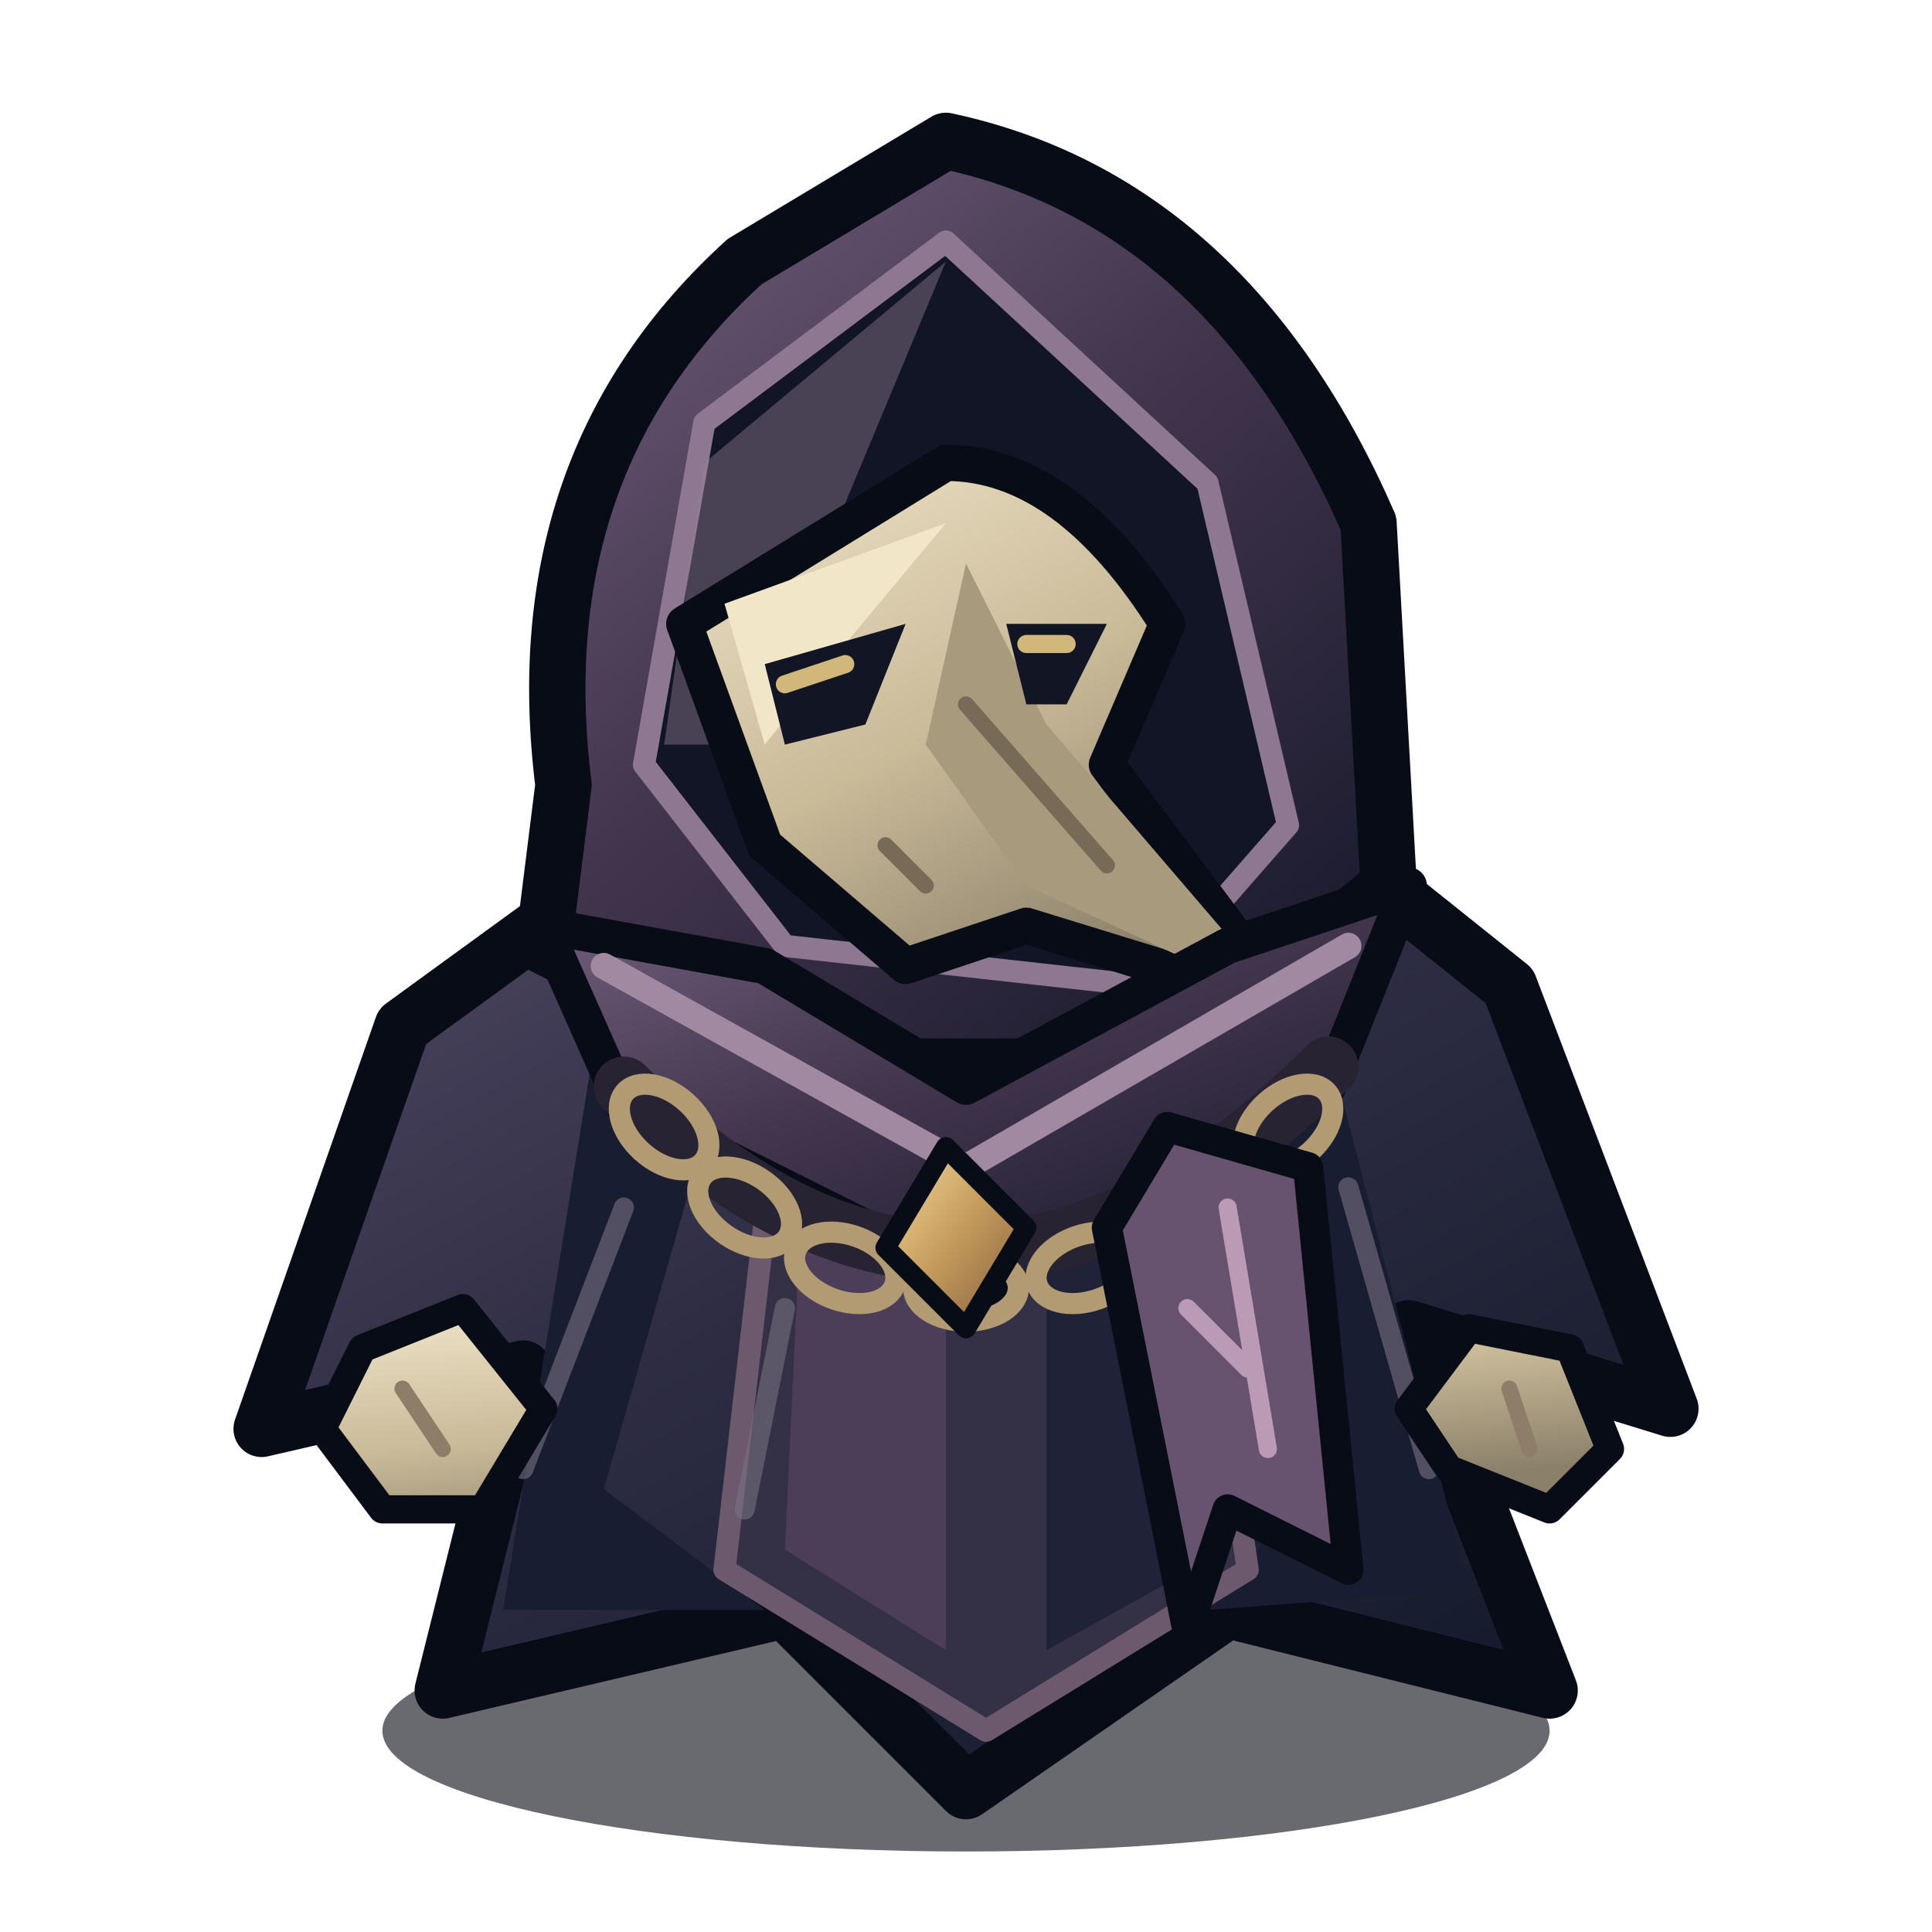
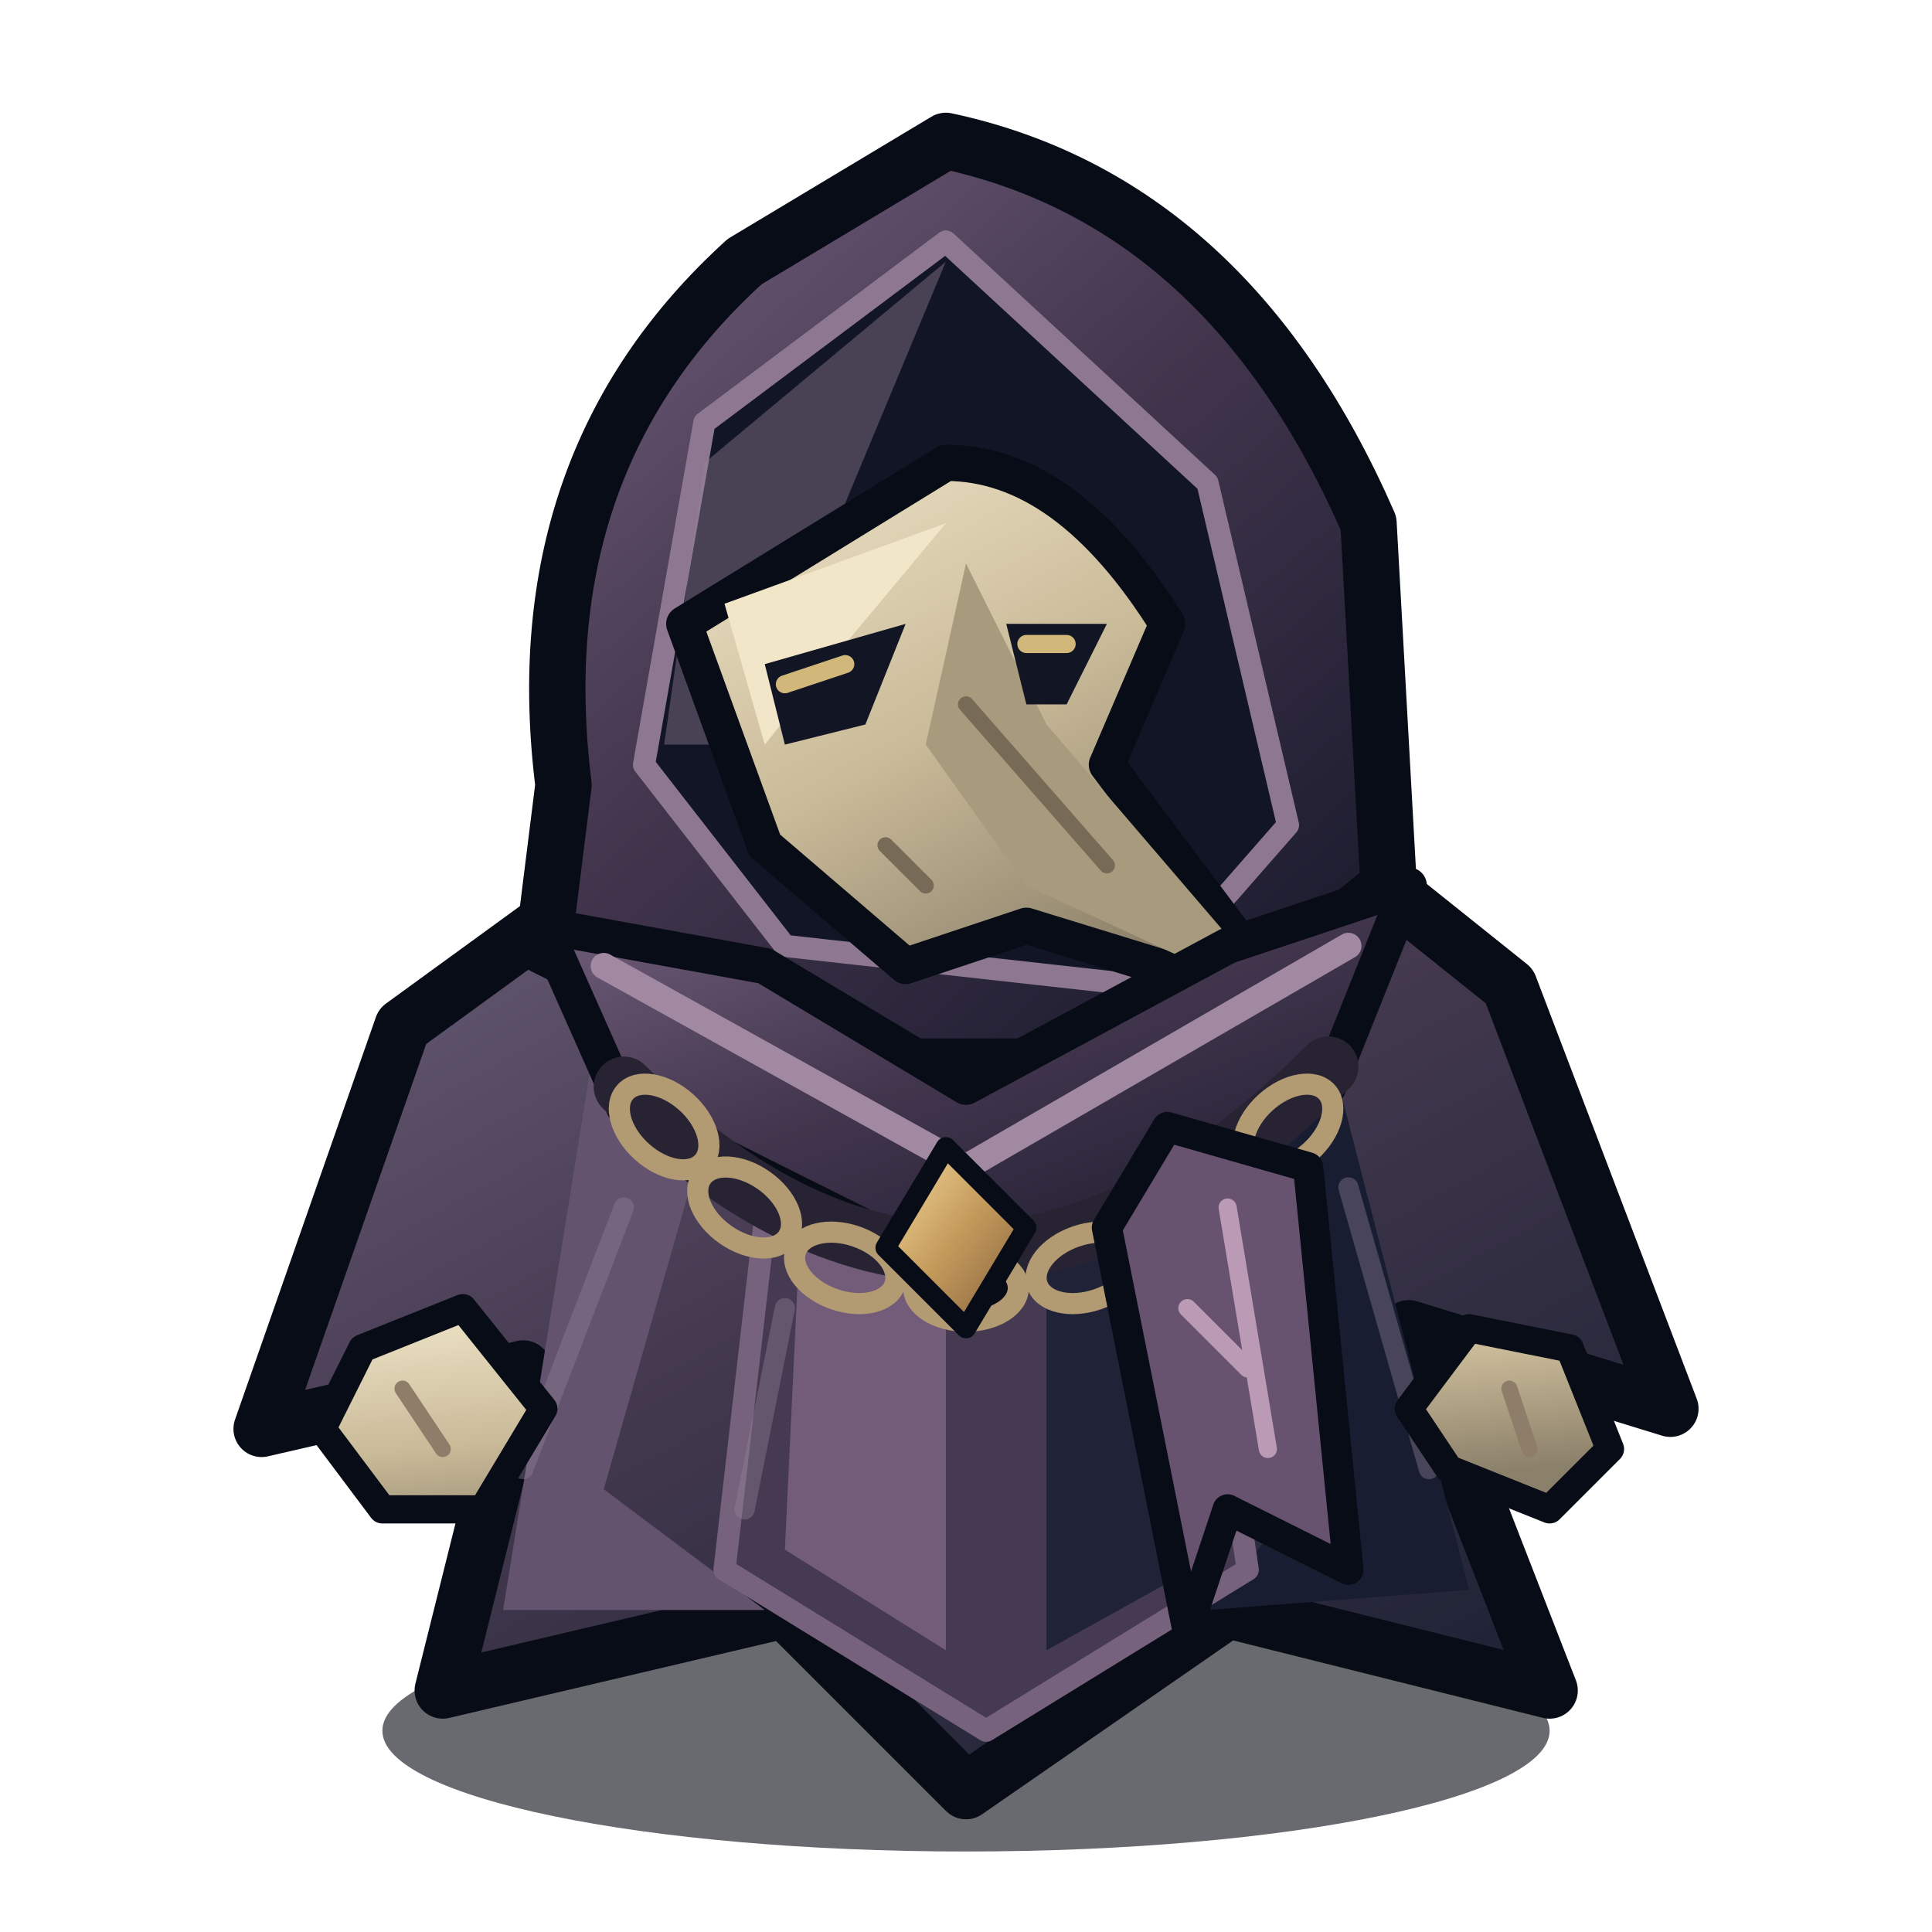
<svg xmlns="http://www.w3.org/2000/svg" width="96" height="96" viewBox="0 0 96 96">
  <defs>
    <linearGradient id="robe" x1="0" y1="0" x2="1" y2="1">
      <stop stop-color="#49506e" />
      <stop offset=".42" stop-color="#293047" />
      <stop offset="1" stop-color="#121a2b" />
    </linearGradient>
    <linearGradient id="violet" x1="0" y1="0" x2=".8" y2="1">
      <stop stop-color="#b78bd8" />
      <stop offset=".5" stop-color="#79538d" />
      <stop offset="1" stop-color="#463651" />
    </linearGradient>
    <linearGradient id="bone" x1="0" y1="0" x2=".6" y2="1">
      <stop stop-color="#f1e6cb" />
      <stop offset=".55" stop-color="#c9ba98" />
      <stop offset="1" stop-color="#8b806a" />
    </linearGradient>
    <linearGradient id="steel" x1="0" y1="0" x2="1" y2="1">
      <stop stop-color="#9ca5b7" />
      <stop offset=".4" stop-color="#576378" />
      <stop offset="1" stop-color="#263044" />
    </linearGradient>
    <linearGradient id="blood" x1="0" y1="0" x2=".5" y2="1">
      <stop stop-color="#be746e" />
      <stop offset=".55" stop-color="#783d48" />
      <stop offset="1" stop-color="#3d293b" />
    </linearGradient>
    <linearGradient id="ghost" x1="0" y1="0" x2=".5" y2="1">
      <stop stop-color="#b4e4d8" />
      <stop offset=".45" stop-color="#6eacae" />
      <stop offset="1" stop-color="#345866" stop-opacity=".35" />
    </linearGradient>
    <linearGradient id="gold" x1="0" y1="0" x2="1" y2="1">
      <stop stop-color="#f6dea0" />
      <stop offset=".5" stop-color="#c49a5b" />
      <stop offset="1" stop-color="#7f5b3b" />
    </linearGradient>
    <linearGradient id="flame" x1="0" y1="0" x2=".4" y2="1">
      <stop stop-color="#f6d9a0" />
      <stop offset=".4" stop-color="#e89a65" />
      <stop offset="1" stop-color="#9d4d57" />
    </linearGradient>
    <radialGradient id="aura">
      <stop stop-color="#7b628c" stop-opacity=".23" />
      <stop offset="1" stop-color="#382b50" stop-opacity="0" />
    </radialGradient>
  </defs>
  <defs>
    <linearGradient id="sp-player-hood" x1="0" y1="0" x2=".8" y2="1">
      <stop stop-color="#75617f" />
      <stop offset=".48" stop-color="#44374f" />
      <stop offset="1" stop-color="#1b1b2e" />
    </linearGradient>
    <linearGradient id="sp-player-cloth" x1="0" y1="0" x2=".8" y2="1">
-       <stop stop-color="#534a65" />
-       <stop offset=".48" stop-color="#2d2c43" />
-       <stop offset="1" stop-color="#131a2a" />
+       <stop stop-color="#6d617c" />
+       <stop offset=".48" stop-color="#44394f" />
+       <stop offset="1" stop-color="#1c2133" />
    </linearGradient>
  </defs>
  <ellipse cx="48" cy="86" rx="29" ry="6" fill="#030711" opacity=".60" />
  <path d="M31 43 L20 51 13 71 26 68 22 84 39 80 48 89 61 80 77 84 70 66 83 70 75 49 65 41Z" fill="url(#sp-player-cloth)" stroke="#080c16" stroke-width="2.8" stroke-linejoin="round" stroke-linecap="round" />
-   <path d="M30 49 L36 53 30 74 38 80 25 80Z M65 48 L59 54 65 74 60 80 73 79Z" fill="#181d31" stroke="#080c16" stroke-width="0" stroke-linejoin="round" stroke-linecap="round" />
-   <path d="M39 52 L48 58 58 51 62 78 49 86 36 78Z" fill="#343046" stroke="#6d596e" stroke-width="1.1" stroke-linejoin="round" stroke-linecap="round" />
-   <path d="M47 60 L47 82 39 77 40 56Z" fill="#4c3d59" stroke="#080c16" stroke-width="0" stroke-linejoin="round" stroke-linecap="round" />
+   <path d="M30 49 L36 53 30 74 38 80 25 80Z" fill="#64536e" stroke="#080c16" stroke-width="0" stroke-linejoin="round" stroke-linecap="round" />
+   <path d="M65 48 L59 54 65 74 60 80 73 79Z" fill="#181d31" stroke="#080c16" stroke-width="0" stroke-linejoin="round" stroke-linecap="round" />
+   <path d="M39 52 L48 58 58 51 62 78 49 86 36 78Z" fill="#463a52" stroke="#77627d" stroke-width="1.1" stroke-linejoin="round" stroke-linecap="round" />
+   <path d="M47 60 L47 82 39 77 40 56Z" fill="#735c79" stroke="#080c16" stroke-width="0" stroke-linejoin="round" stroke-linecap="round" />
  <path d="M52 61 L58 54 61 77 52 82Z" fill="#202237" stroke="#080c16" stroke-width="0" stroke-linejoin="round" stroke-linecap="round" />
-   <path d="M31 60 L26 73 M67 59 L71 73 M39 65 L37 75 M57 63 L60 75" fill="none" stroke="#777080" stroke-width="1.0" stroke-linejoin="round" stroke-linecap="round" opacity=".60" />
+   <path d="M31 60 L26 73 M67 59 L71 73 M39 65 L37 75 M57 63 L60 75" fill="none" stroke="#918096" stroke-width="1.0" stroke-linejoin="round" stroke-linecap="round" opacity=".40" />
  <path d="M28 39 Q26 23 37 13 L47 7 Q61 10 68 26 L69 44 58 53 39 53 27 47Z" fill="url(#sp-player-hood)" stroke="#080c16" stroke-width="2.8" stroke-linejoin="round" stroke-linecap="round" />
  <path d="M35 21 L47 12 60 24 64 41 57 49 39 47 32 38Z" fill="#111525" stroke="#8e7891" stroke-width="1.1" stroke-linejoin="round" stroke-linecap="round" />
  <path d="M35 23 L47 13 42 25 36 37 33 37Z" fill="#938095" stroke="#080c16" stroke-width="0" stroke-linejoin="round" stroke-linecap="round" opacity=".42" />
  <path d="M47 23 Q53 23 58 31 L55 38 64 50 51 46 45 48 38 42 34 31Z" fill="url(#bone)" stroke="#080c16" stroke-width="1.8" stroke-linejoin="round" stroke-linecap="round" />
  <path d="M48 28 L52 36 64 50 51 44 46 37Z" fill="#a89a7d" stroke="#080c16" stroke-width="0" stroke-linejoin="round" stroke-linecap="round" />
  <path d="M36 30 L47 26 42 32 38 37Z" fill="#f2e6c8" stroke="#080c16" stroke-width="0" stroke-linejoin="round" stroke-linecap="round" />
  <path d="M38 33 L45 31 43 36 39 37Z M50 31 L55 31 53 35 51 35Z" fill="#111524" stroke="#080c16" stroke-width="0" stroke-linejoin="round" stroke-linecap="round" />
  <path d="M39 34 L42 33 M51 32 L53 32" fill="none" stroke="#d2b77b" stroke-width="0.9" stroke-linejoin="round" stroke-linecap="round" />
  <path d="M48 35 L55 43 M44 42 L46 44" fill="none" stroke="#776b58" stroke-width="0.8" stroke-linejoin="round" stroke-linecap="round" />
  <path d="M27 46 L38 48 48 54 61 47 70 44 66 54 49 64 31 55Z" fill="url(#sp-player-hood)" stroke="#080c16" stroke-width="1.8" stroke-linejoin="round" stroke-linecap="round" />
  <path d="M30 48 L48 58 67 47" fill="none" stroke="#a289a2" stroke-width="1.3" stroke-linejoin="round" stroke-linecap="round" />
  <path d="M31 54 Q48 71 66 53" fill="none" stroke="#282332" stroke-width="3" stroke-linejoin="round" stroke-linecap="round" />
  <ellipse cx="33" cy="56" rx="2.6" ry="1.65" fill="none" stroke="#b29a73" stroke-width="1.05" transform="rotate(42 33 56)" />
  <ellipse cx="37" cy="60" rx="2.6" ry="1.65" fill="none" stroke="#b29a73" stroke-width="1.05" transform="rotate(35 37 60)" />
  <ellipse cx="42" cy="63" rx="2.6" ry="1.65" fill="none" stroke="#b29a73" stroke-width="1.05" transform="rotate(19 42 63)" />
  <ellipse cx="48" cy="64" rx="2.6" ry="1.65" fill="none" stroke="#b29a73" stroke-width="1.05" transform="rotate(0 48 64)" />
  <ellipse cx="54" cy="63" rx="2.6" ry="1.65" fill="none" stroke="#b29a73" stroke-width="1.05" transform="rotate(-19 54 63)" />
  <ellipse cx="59" cy="60" rx="2.6" ry="1.65" fill="none" stroke="#b29a73" stroke-width="1.05" transform="rotate(-35 59 60)" />
  <ellipse cx="64" cy="56" rx="2.6" ry="1.65" fill="none" stroke="#b29a73" stroke-width="1.05" transform="rotate(-42 64 56)" />
  <path d="M47 57 L51 61 48 66 44 62Z" fill="url(#gold)" stroke="#080c16" stroke-width="1.0" stroke-linejoin="round" stroke-linecap="round" />
  <path d="M58 56 L65 58 67 78 61 75 59 81 55 61Z" fill="#67526f" stroke="#080c16" stroke-width="1.5" stroke-linejoin="round" stroke-linecap="round" />
  <path d="M61 60 L63 72 M59 65 L62 68" fill="none" stroke="#ba9ab4" stroke-width="0.9" stroke-linejoin="round" stroke-linecap="round" />
  <path d="M18 67 L23 65 27 70 24 75 19 75 16 71Z M73 66 L78 67 80 72 77 75 72 73 70 70Z" fill="url(#bone)" stroke="#080c16" stroke-width="1.4" stroke-linejoin="round" stroke-linecap="round" />
  <path d="M20 69 L22 72 M75 69 L76 72" fill="none" stroke="#8e7d68" stroke-width="0.8" stroke-linejoin="round" stroke-linecap="round" />
</svg>
